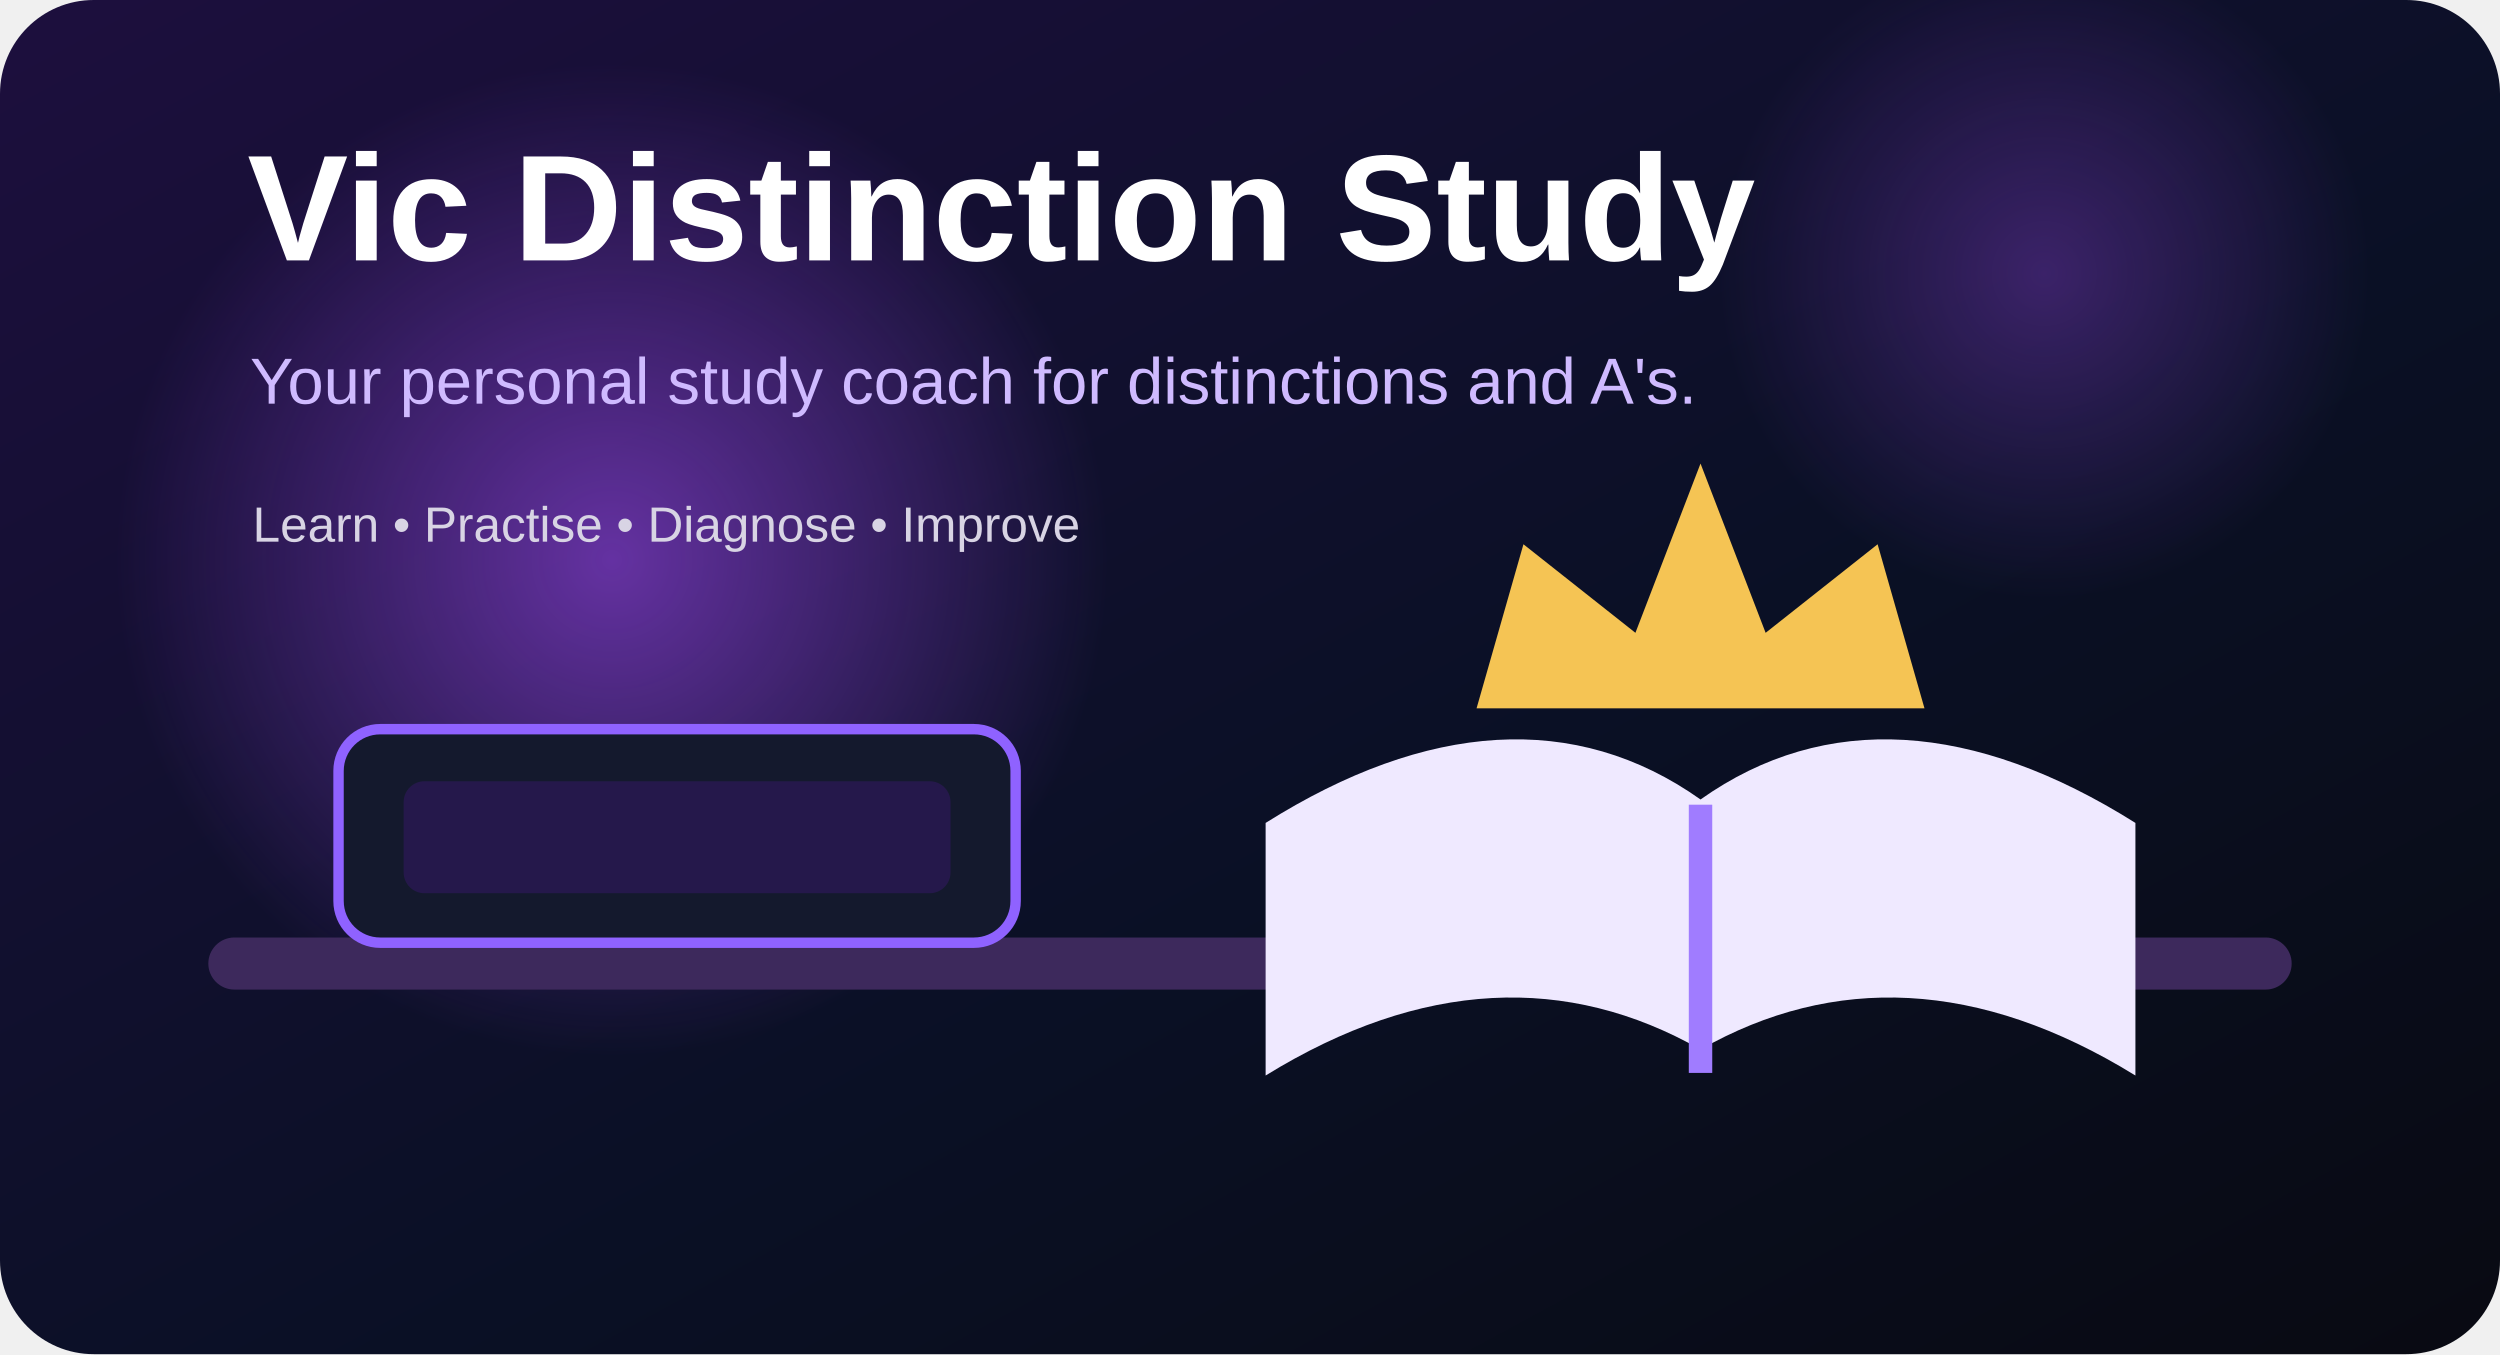
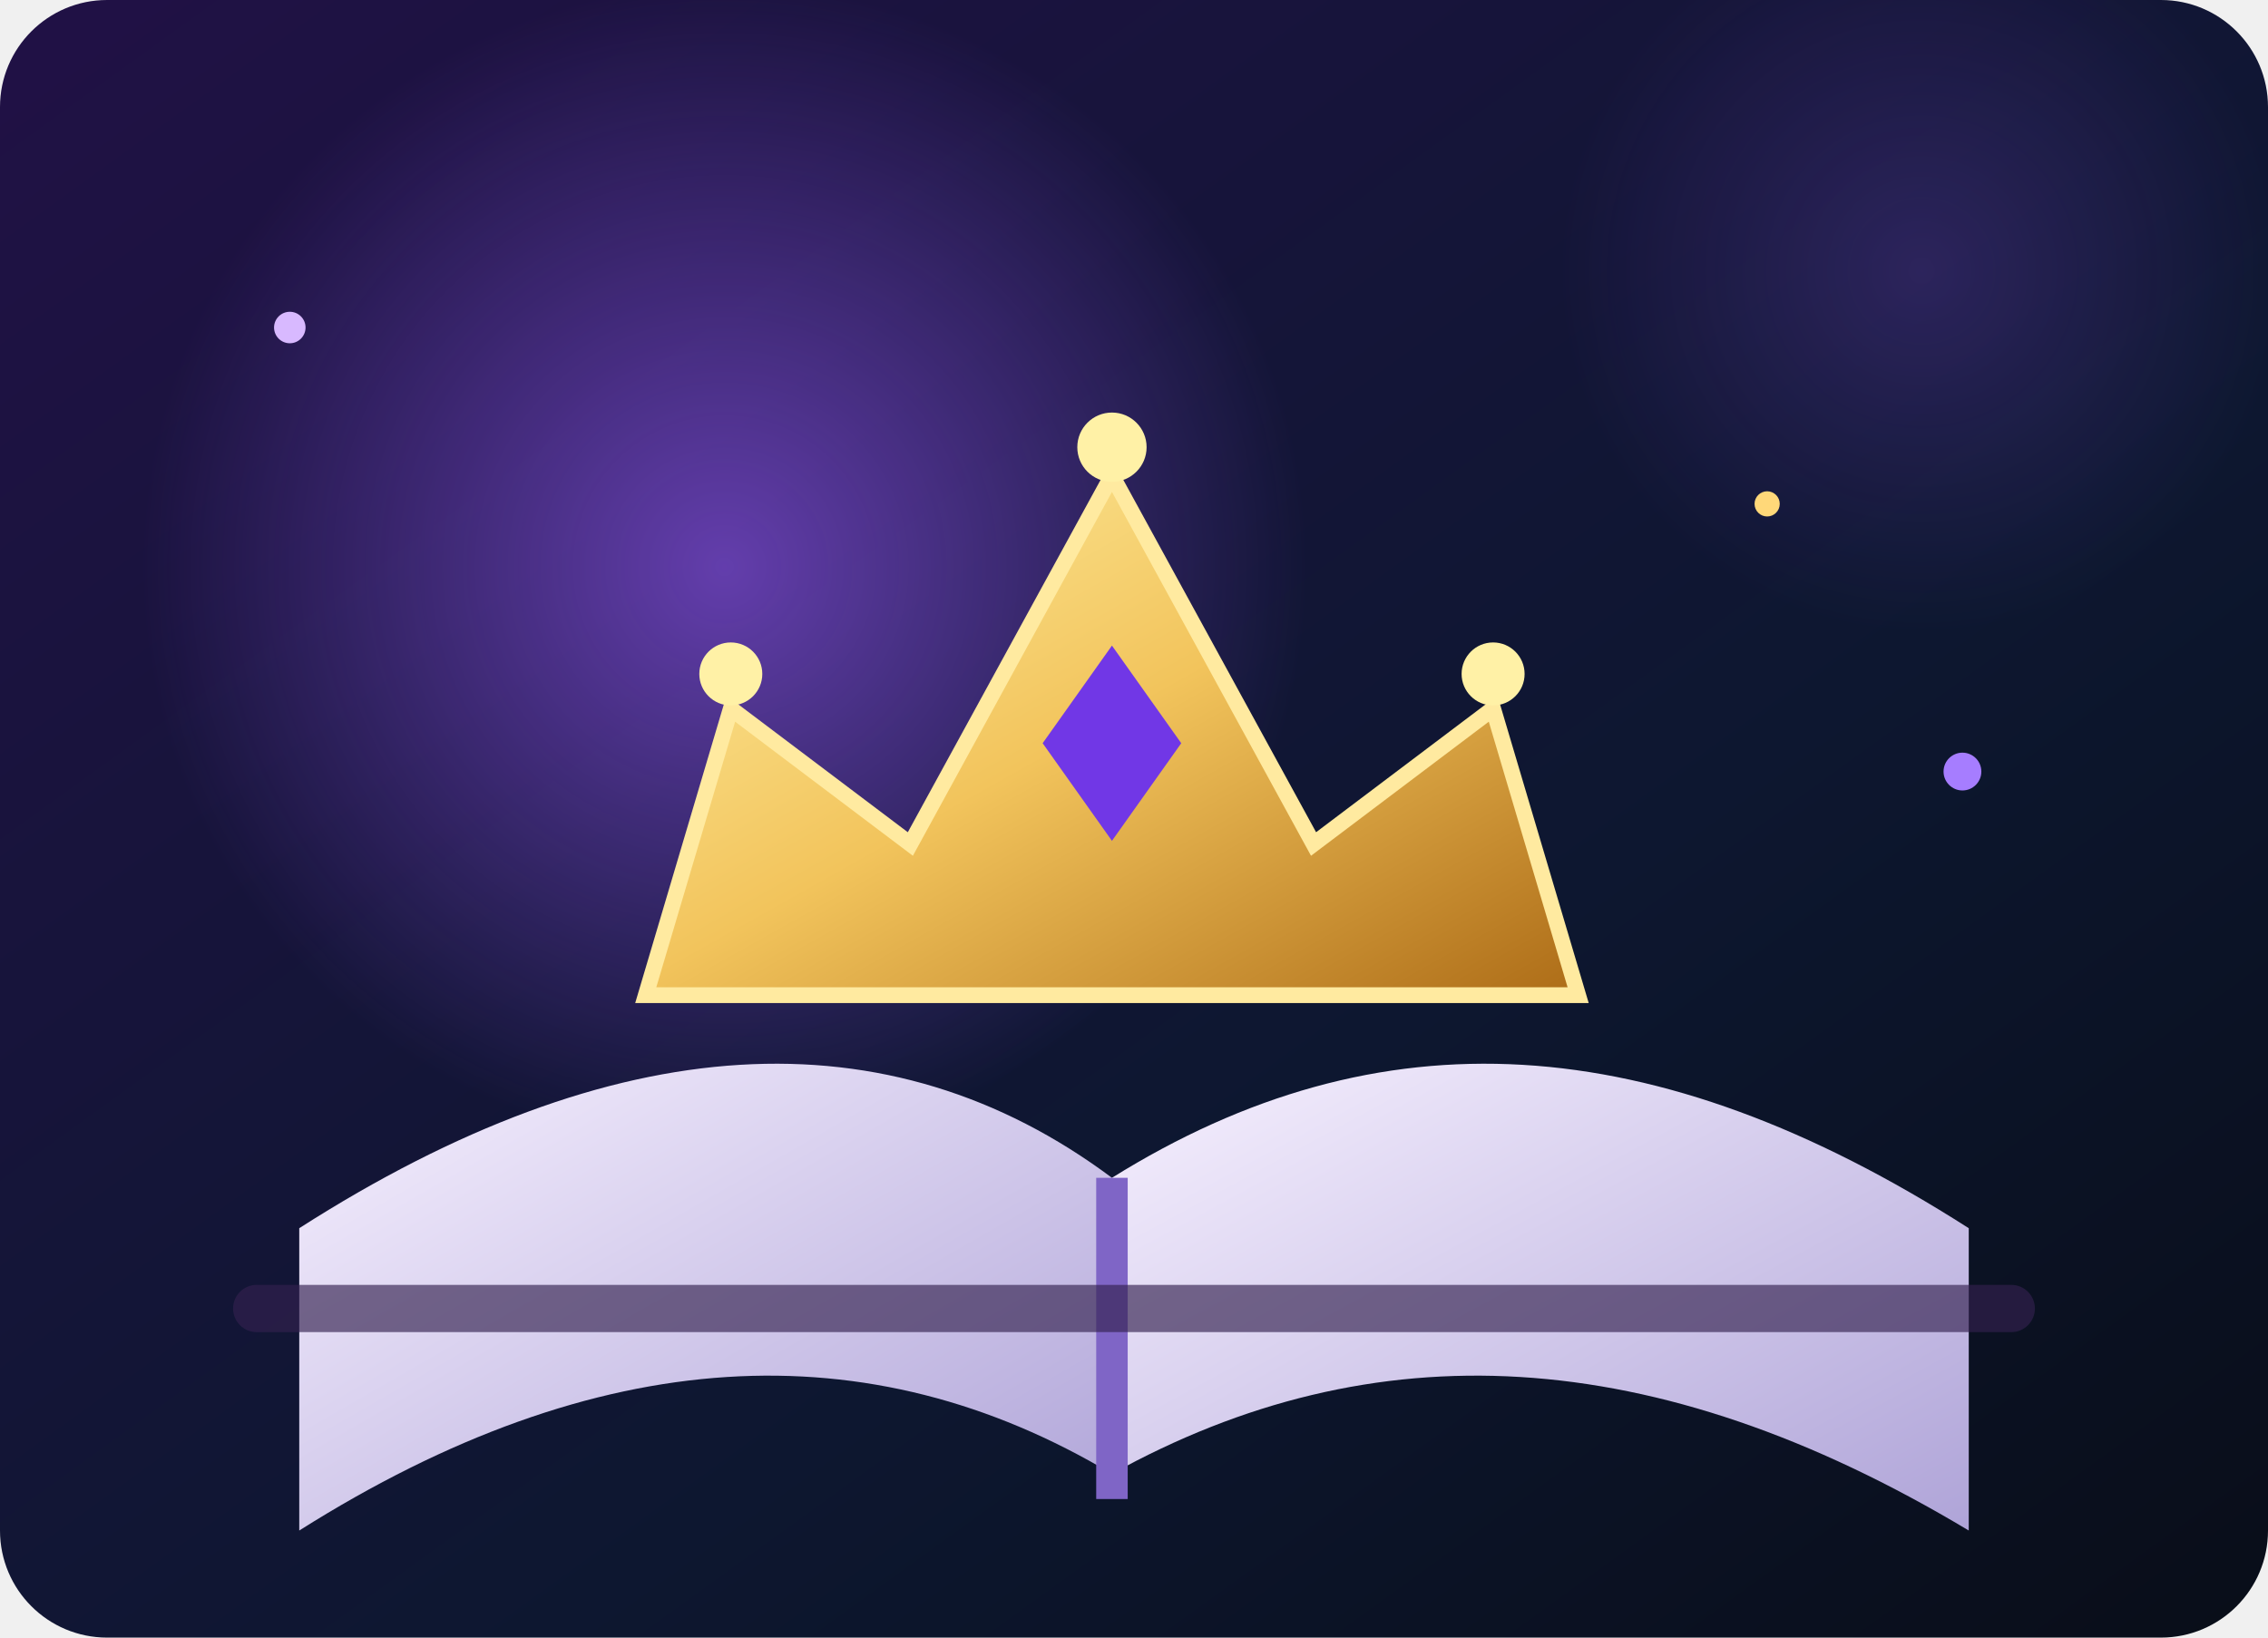
- <svg xmlns="http://www.w3.org/2000/svg" viewBox="0 0 960 520">
+ <svg xmlns="http://www.w3.org/2000/svg" viewBox="0 0 720 520">
  <defs>
    <linearGradient id="bg" x1="0" y1="0" x2="1" y2="1">
-       <stop stop-color="#1d0f3e" />
-       <stop offset=".58" stop-color="#0a1025" />
-       <stop offset="1" stop-color="#090a12" />
+       <stop stop-color="#211146" />
+       <stop offset=".62" stop-color="#0d1730" />
+       <stop offset="1" stop-color="#090d18" />
    </linearGradient>
-     <radialGradient id="glow">
-       <stop stop-color="#a84dff" stop-opacity=".55" />
-       <stop offset="1" stop-color="#a84dff" stop-opacity="0" />
+     <radialGradient id="g1">
+       <stop stop-color="#9b5cff" stop-opacity=".58" />
+       <stop offset="1" stop-color="#9b5cff" stop-opacity="0" />
    </radialGradient>
+     <linearGradient id="gold" x1="0" y1="0" x2="1" y2="1">
+       <stop stop-color="#fff1a6" />
+       <stop offset=".48" stop-color="#f2c45c" />
+       <stop offset="1" stop-color="#ad6c17" />
+     </linearGradient>
+     <linearGradient id="page" x1="0" y1="0" x2="1" y2="1">
+       <stop stop-color="#f7f1ff" />
+       <stop offset="1" stop-color="#afa4d8" />
+     </linearGradient>
  </defs>
-   <rect width="960" height="520" rx="36" fill="url(#bg)" />
-   <circle cx="235" cy="215" r="190" fill="url(#glow)" />
-   <circle cx="785" cy="105" r="125" fill="url(#glow)" opacity=".55" />
-   <rect x="80" y="360" width="800" height="20" rx="10" fill="#3d295c" />
-   <rect x="130" y="280" width="260" height="82" rx="16" fill="#14192d" stroke="#8f62ff" stroke-width="4" />
-   <rect x="155" y="300" width="210" height="43" rx="8" fill="#25184b" />
-   <path d="M486 316c62-39 119-43 167-9v96c-51-29-107-27-167 10v-97zm334 0c-62-39-119-43-167-9v96c51-29 107-27 167 10v-97z" fill="#efe9ff" />
-   <path d="M653 309v103" stroke="#a07cff" stroke-width="9" />
-   <path d="M567 272l18-63 43 34 25-65 25 65 43-34 18 63H567z" fill="#f5c454" />
-   <text x="95" y="100" font-family="Segoe UI,Arial,sans-serif" font-size="58" font-weight="800" fill="#fff">Vic Distinction Study</text>
-   <text x="96" y="155" font-family="Segoe UI,Arial,sans-serif" font-size="25" fill="#cfbaff">Your personal study coach for distinctions and A's.</text>
-   <text x="97" y="208" font-family="Segoe UI,Arial,sans-serif" font-size="19" fill="#d8d4e4">Learn • Practise • Diagnose • Improve</text>
+   <rect width="720" height="520" rx="34" fill="url(#bg)" />
+   <circle cx="230" cy="180" r="185" fill="url(#g1)" />
+   <circle cx="610" cy="86" r="115" fill="url(#g1)" opacity=".34" />
+   <path d="M95 390c100-64 187-69 258-16v94c-77-46-163-42-258 18v-96z" fill="url(#page)" />
+   <path d="M625 390c-100-64-187-69-272-16v94c83-46 172-42 272 18v-96z" fill="url(#page)" />
+   <path d="M353 374v102" stroke="#7f65c6" stroke-width="10" />
+   <path d="M205 316l27-91 57 43 64-117 64 117 57-43 27 91H205z" fill="url(#gold)" stroke="#ffeaa0" stroke-width="5" />
+   <circle cx="232" cy="214" r="10" fill="#fff1a6" />
+   <circle cx="353" cy="142" r="11" fill="#fff1a6" />
+   <circle cx="474" cy="214" r="10" fill="#fff1a6" />
+   <path d="M353 205l22 31-22 31-22-31 22-31z" fill="#7137e6" />
+   <rect x="74" y="408" width="572" height="15" rx="7.5" fill="#33214f" opacity=".65" />
+   <circle cx="92" cy="104" r="5" fill="#d8b9ff" />
+   <circle cx="561" cy="160" r="4" fill="#ffd879" />
+   <circle cx="623" cy="245" r="6" fill="#a67dff" />
</svg>
